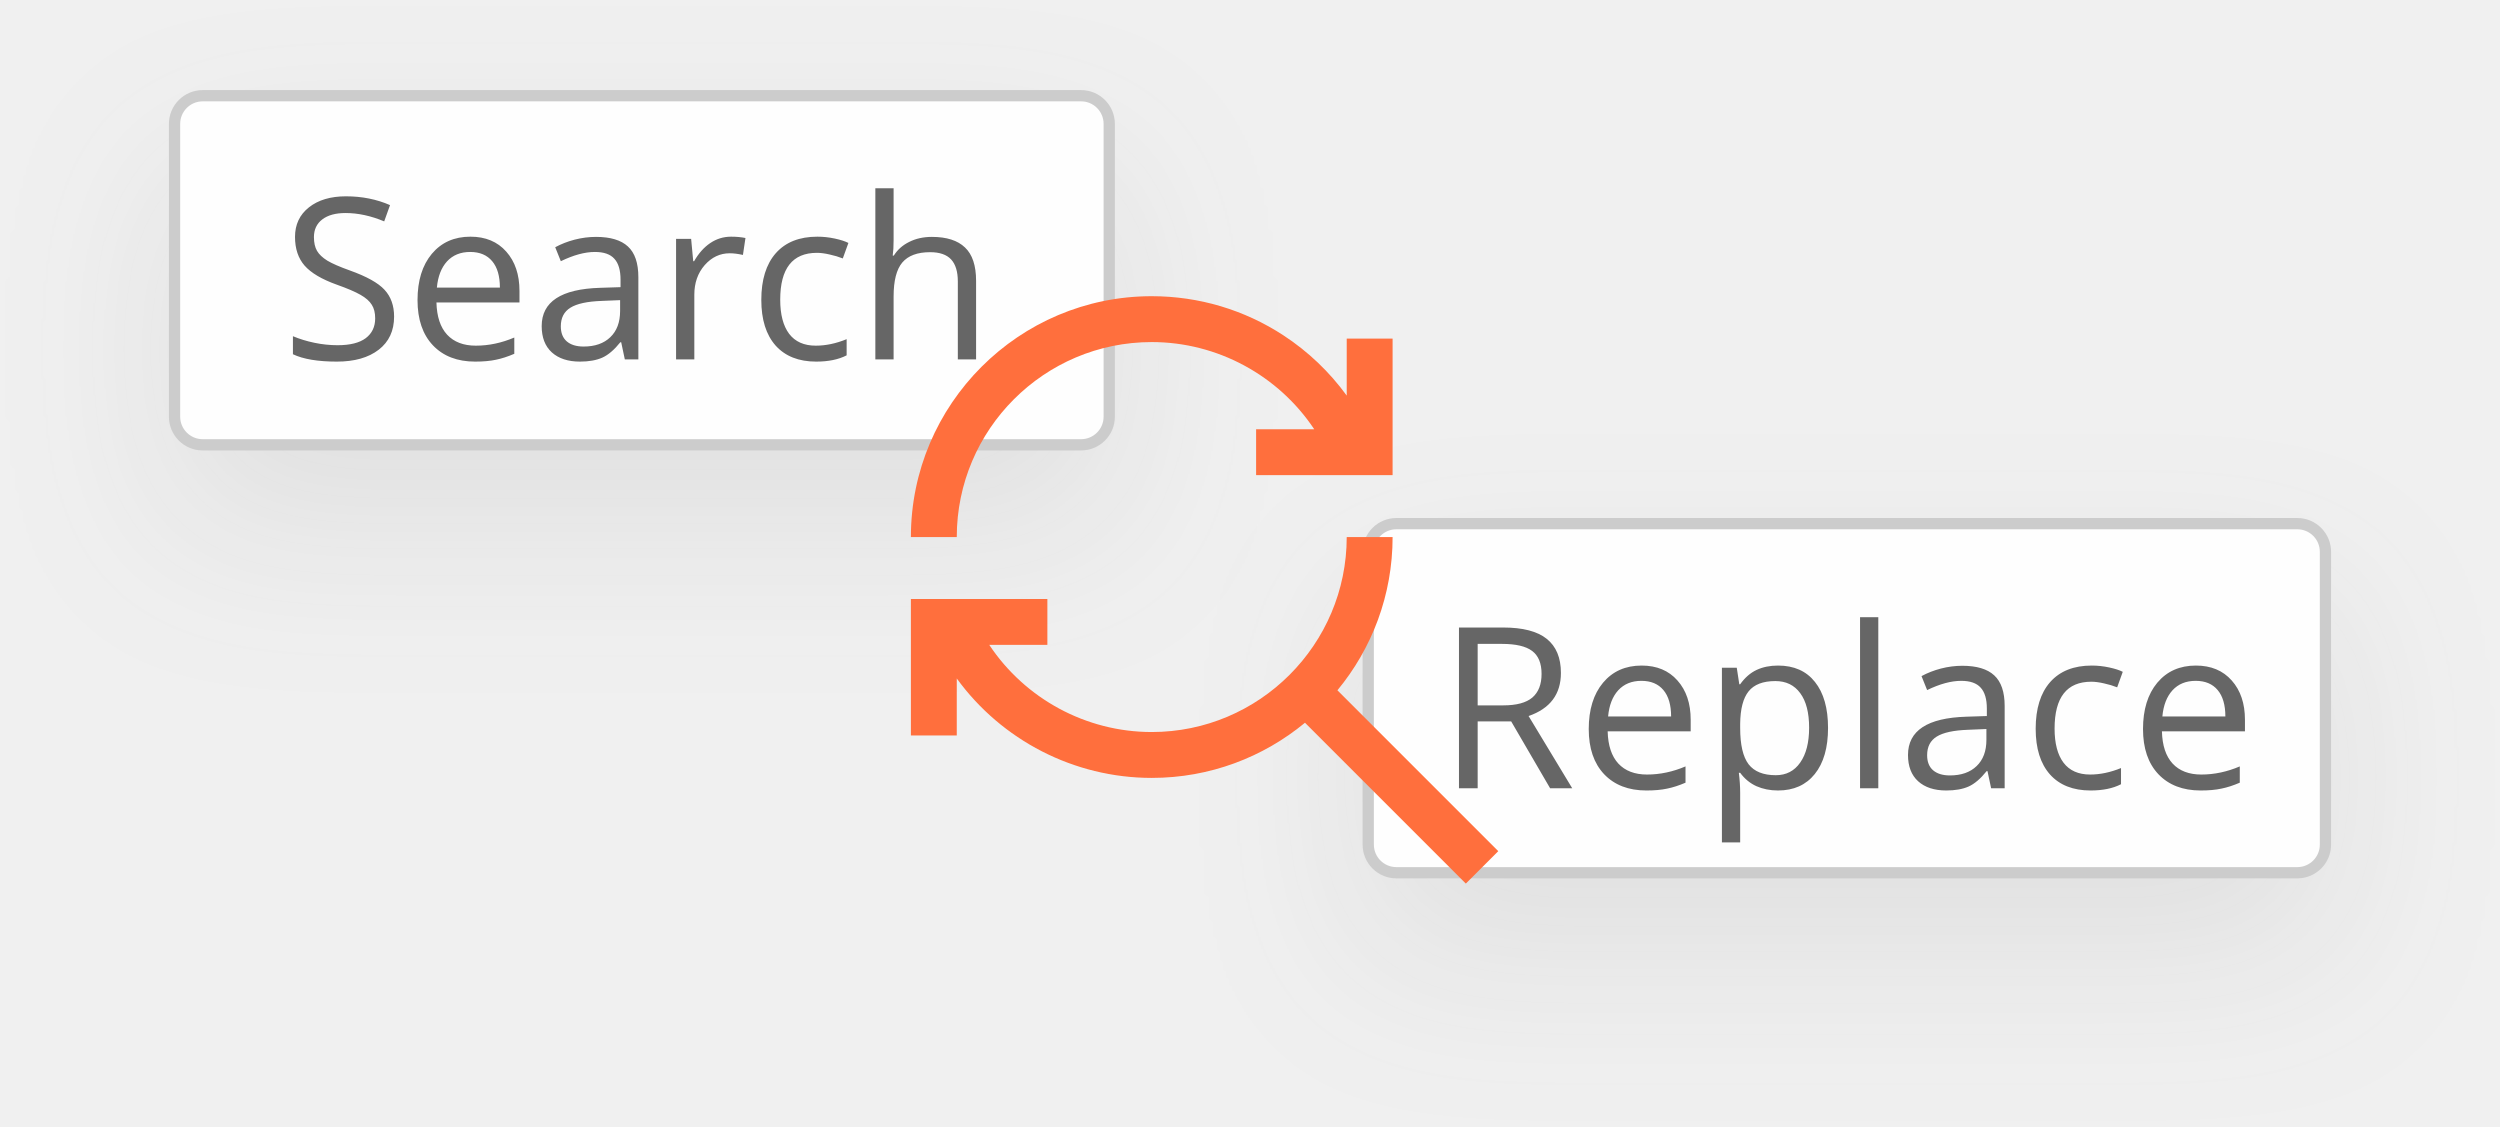
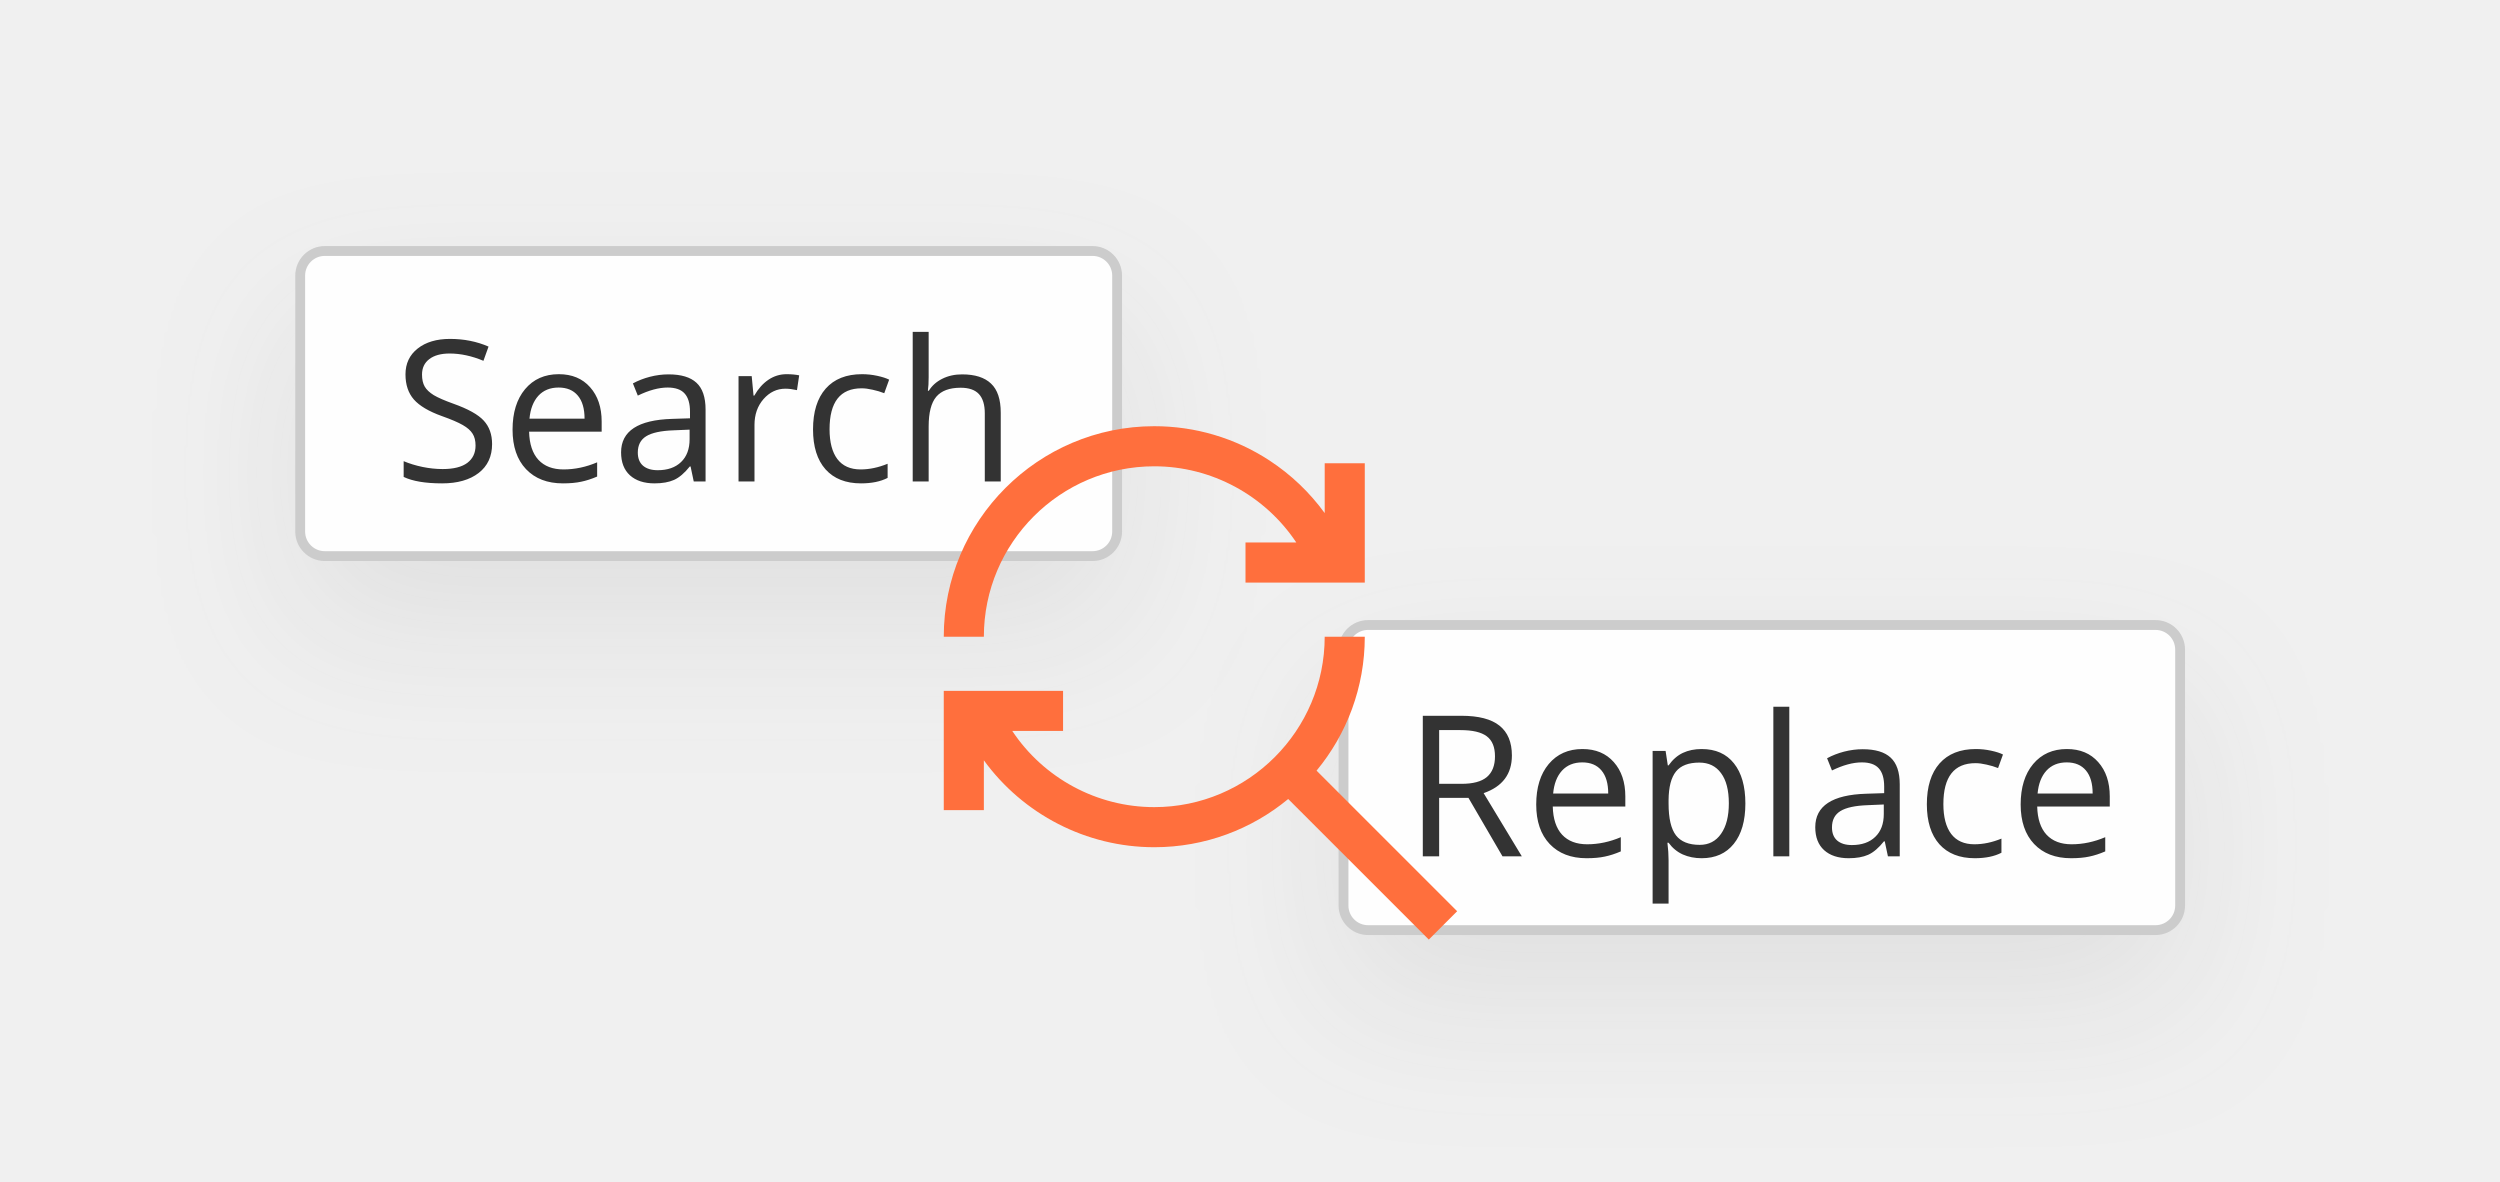
- <svg xmlns="http://www.w3.org/2000/svg" width="222" height="100" viewBox="0 0 222 100" fill="none">
-   <g filter="url(#filter0_d)">
-     <rect x="15.5" y="8.5" width="83" height="31" rx="2.5" fill="#FEFEFE" stroke="#CCCCCC" />
-     <path d="M34.996 28.116C34.996 29.373 34.54 30.353 33.629 31.056C32.718 31.759 31.48 32.111 29.918 32.111C28.225 32.111 26.923 31.892 26.012 31.456V29.855C26.598 30.102 27.236 30.297 27.926 30.441C28.616 30.584 29.3 30.655 29.977 30.655C31.083 30.655 31.917 30.447 32.477 30.03C33.036 29.607 33.316 29.021 33.316 28.273C33.316 27.778 33.216 27.374 33.014 27.062C32.818 26.743 32.486 26.45 32.018 26.183C31.555 25.916 30.849 25.613 29.898 25.275C28.57 24.799 27.62 24.236 27.047 23.585C26.48 22.934 26.197 22.085 26.197 21.036C26.197 19.936 26.611 19.061 27.438 18.409C28.264 17.758 29.358 17.433 30.719 17.433C32.138 17.433 33.443 17.693 34.635 18.214L34.117 19.659C32.939 19.165 31.793 18.917 30.68 18.917C29.801 18.917 29.114 19.106 28.619 19.484C28.124 19.861 27.877 20.385 27.877 21.056C27.877 21.551 27.968 21.958 28.151 22.277C28.333 22.589 28.639 22.879 29.068 23.146C29.505 23.406 30.169 23.696 31.061 24.015C32.558 24.549 33.587 25.122 34.147 25.734C34.713 26.346 34.996 27.14 34.996 28.116ZM42.193 32.111C40.611 32.111 39.361 31.629 38.443 30.665C37.532 29.702 37.076 28.364 37.076 26.652C37.076 24.926 37.499 23.556 38.346 22.54C39.199 21.525 40.341 21.017 41.773 21.017C43.115 21.017 44.176 21.46 44.957 22.345C45.738 23.224 46.129 24.386 46.129 25.831V26.857H38.756C38.788 28.113 39.104 29.067 39.703 29.718C40.309 30.369 41.158 30.695 42.252 30.695C43.404 30.695 44.544 30.454 45.67 29.972V31.417C45.097 31.665 44.553 31.84 44.039 31.945C43.531 32.055 42.916 32.111 42.193 32.111ZM41.754 22.374C40.895 22.374 40.208 22.654 39.693 23.214C39.186 23.774 38.886 24.549 38.795 25.538H44.391C44.391 24.516 44.163 23.735 43.707 23.195C43.251 22.648 42.6 22.374 41.754 22.374ZM55.484 31.915L55.162 30.392H55.084C54.55 31.062 54.016 31.518 53.483 31.759C52.955 31.993 52.294 32.111 51.5 32.111C50.439 32.111 49.605 31.837 49 31.29C48.401 30.743 48.102 29.965 48.102 28.956C48.102 26.795 49.83 25.662 53.287 25.558L55.104 25.499V24.835C55.104 23.995 54.921 23.377 54.557 22.98C54.199 22.576 53.623 22.374 52.828 22.374C51.936 22.374 50.927 22.648 49.801 23.195L49.303 21.954C49.83 21.668 50.406 21.443 51.031 21.28C51.663 21.118 52.294 21.036 52.926 21.036C54.202 21.036 55.146 21.32 55.758 21.886C56.376 22.452 56.686 23.361 56.686 24.611V31.915H55.484ZM51.822 30.773C52.831 30.773 53.623 30.496 54.195 29.943C54.775 29.389 55.065 28.614 55.065 27.618V26.652L53.443 26.72C52.154 26.765 51.223 26.967 50.651 27.325C50.084 27.677 49.801 28.227 49.801 28.976C49.801 29.562 49.977 30.008 50.328 30.314C50.686 30.62 51.184 30.773 51.822 30.773ZM64.918 21.017C65.393 21.017 65.82 21.056 66.197 21.134L65.973 22.638C65.53 22.54 65.139 22.491 64.801 22.491C63.935 22.491 63.193 22.843 62.574 23.546C61.962 24.249 61.656 25.125 61.656 26.173V31.915H60.035V21.212H61.373L61.559 23.195H61.637C62.034 22.498 62.512 21.961 63.072 21.583C63.632 21.206 64.248 21.017 64.918 21.017ZM72.477 32.111C70.927 32.111 69.726 31.635 68.873 30.685C68.027 29.728 67.604 28.377 67.604 26.632C67.604 24.842 68.033 23.458 68.893 22.482C69.758 21.505 70.989 21.017 72.584 21.017C73.098 21.017 73.613 21.072 74.127 21.183C74.641 21.294 75.045 21.424 75.338 21.573L74.84 22.95C74.482 22.807 74.091 22.69 73.668 22.599C73.245 22.501 72.871 22.452 72.545 22.452C70.371 22.452 69.283 23.839 69.283 26.613C69.283 27.928 69.547 28.937 70.074 29.64C70.608 30.343 71.396 30.695 72.438 30.695C73.329 30.695 74.244 30.503 75.182 30.118V31.554C74.466 31.925 73.564 32.111 72.477 32.111ZM85.055 31.915V24.991C85.055 24.119 84.856 23.468 84.459 23.038C84.062 22.609 83.44 22.394 82.594 22.394C81.468 22.394 80.644 22.7 80.123 23.312C79.609 23.924 79.352 24.926 79.352 26.32V31.915H77.731V16.72H79.352V21.32C79.352 21.873 79.326 22.332 79.273 22.697H79.371C79.69 22.182 80.143 21.779 80.729 21.486C81.321 21.186 81.995 21.036 82.75 21.036C84.059 21.036 85.038 21.349 85.689 21.974C86.347 22.592 86.676 23.579 86.676 24.933V31.915H85.055Z" fill="#666666" />
+ <svg xmlns="http://www.w3.org/2000/svg" width="254" height="120" viewBox="0 0 254 120" fill="none">
+   <g filter="url(#filter0_d_126_4131)">
+     <rect x="30.5" y="25.5" width="83" height="31" rx="2.5" fill="#FEFEFE" stroke="#CCCCCC" />
+     <path d="M49.996 45.116C49.996 46.373 49.54 47.353 48.629 48.056C47.718 48.759 46.48 49.111 44.918 49.111C43.225 49.111 41.923 48.892 41.012 48.456V46.855C41.598 47.102 42.236 47.297 42.926 47.441C43.616 47.584 44.3 47.656 44.977 47.656C46.083 47.656 46.917 47.447 47.477 47.031C48.036 46.607 48.316 46.021 48.316 45.273C48.316 44.778 48.216 44.374 48.014 44.062C47.818 43.743 47.486 43.45 47.018 43.183C46.555 42.916 45.849 42.613 44.898 42.275C43.57 41.799 42.62 41.236 42.047 40.585C41.48 39.934 41.197 39.084 41.197 38.036C41.197 36.936 41.611 36.06 42.438 35.409C43.264 34.758 44.358 34.433 45.719 34.433C47.138 34.433 48.443 34.693 49.635 35.214L49.117 36.659C47.939 36.165 46.793 35.917 45.68 35.917C44.801 35.917 44.114 36.106 43.619 36.484C43.124 36.861 42.877 37.385 42.877 38.056C42.877 38.551 42.968 38.958 43.151 39.277C43.333 39.589 43.639 39.879 44.068 40.146C44.505 40.406 45.169 40.696 46.061 41.015C47.558 41.549 48.587 42.122 49.147 42.734C49.713 43.346 49.996 44.14 49.996 45.116ZM57.193 49.111C55.611 49.111 54.361 48.629 53.443 47.665C52.532 46.702 52.076 45.364 52.076 43.652C52.076 41.926 52.499 40.556 53.346 39.54C54.199 38.525 55.341 38.017 56.773 38.017C58.115 38.017 59.176 38.459 59.957 39.345C60.738 40.224 61.129 41.386 61.129 42.831V43.857H53.756C53.788 45.113 54.104 46.067 54.703 46.718C55.309 47.369 56.158 47.694 57.252 47.694C58.404 47.694 59.544 47.454 60.67 46.972V48.417C60.097 48.665 59.553 48.84 59.039 48.944C58.531 49.055 57.916 49.111 57.193 49.111ZM56.754 39.374C55.895 39.374 55.208 39.654 54.693 40.214C54.186 40.774 53.886 41.549 53.795 42.538H59.391C59.391 41.516 59.163 40.735 58.707 40.194C58.251 39.648 57.6 39.374 56.754 39.374ZM70.484 48.915L70.162 47.392H70.084C69.55 48.062 69.016 48.518 68.483 48.759C67.955 48.993 67.294 49.111 66.5 49.111C65.439 49.111 64.606 48.837 64 48.29C63.401 47.743 63.102 46.965 63.102 45.956C63.102 43.795 64.83 42.662 68.287 42.558L70.104 42.499V41.835C70.104 40.995 69.921 40.377 69.557 39.98C69.199 39.576 68.623 39.374 67.828 39.374C66.936 39.374 65.927 39.648 64.801 40.194L64.303 38.954C64.83 38.668 65.406 38.443 66.031 38.281C66.663 38.118 67.294 38.036 67.926 38.036C69.202 38.036 70.146 38.319 70.758 38.886C71.376 39.452 71.686 40.361 71.686 41.611V48.915H70.484ZM66.822 47.773C67.832 47.773 68.623 47.496 69.195 46.943C69.775 46.389 70.064 45.614 70.064 44.618V43.652L68.443 43.72C67.154 43.766 66.223 43.967 65.65 44.325C65.084 44.677 64.801 45.227 64.801 45.976C64.801 46.562 64.977 47.008 65.328 47.314C65.686 47.62 66.184 47.773 66.822 47.773ZM79.918 38.017C80.393 38.017 80.82 38.056 81.197 38.134L80.973 39.638C80.53 39.54 80.139 39.491 79.801 39.491C78.935 39.491 78.193 39.843 77.574 40.546C76.962 41.249 76.656 42.125 76.656 43.173V48.915H75.035V38.212H76.373L76.559 40.194H76.637C77.034 39.498 77.512 38.961 78.072 38.583C78.632 38.206 79.248 38.017 79.918 38.017ZM87.477 49.111C85.927 49.111 84.726 48.635 83.873 47.685C83.027 46.728 82.604 45.377 82.604 43.632C82.604 41.842 83.033 40.458 83.893 39.482C84.758 38.505 85.989 38.017 87.584 38.017C88.098 38.017 88.613 38.072 89.127 38.183C89.641 38.294 90.045 38.424 90.338 38.573L89.84 39.95C89.482 39.807 89.091 39.69 88.668 39.599C88.245 39.501 87.871 39.452 87.545 39.452C85.371 39.452 84.283 40.839 84.283 43.612C84.283 44.928 84.547 45.937 85.074 46.64C85.608 47.343 86.396 47.694 87.438 47.694C88.329 47.694 89.244 47.502 90.182 47.118V48.554C89.466 48.925 88.564 49.111 87.477 49.111ZM100.055 48.915V41.991C100.055 41.119 99.856 40.468 99.459 40.038C99.062 39.609 98.44 39.394 97.594 39.394C96.468 39.394 95.644 39.7 95.123 40.312C94.609 40.924 94.352 41.926 94.352 43.319V48.915H92.731V33.72H94.352V38.319C94.352 38.873 94.326 39.332 94.273 39.697H94.371C94.69 39.182 95.143 38.779 95.729 38.486C96.321 38.186 96.995 38.036 97.75 38.036C99.059 38.036 100.038 38.349 100.69 38.974C101.347 39.592 101.676 40.579 101.676 41.933V48.915H100.055Z" fill="#333333" />
  </g>
-   <g filter="url(#filter1_d)">
-     <rect x="121.5" y="46.5" width="85" height="31" rx="2.5" fill="#FEFEFE" stroke="#CCCCCC" />
-     <path d="M131.217 64.063V70H129.557V55.723H133.473C135.224 55.723 136.516 56.058 137.35 56.729C138.189 57.399 138.609 58.408 138.609 59.756C138.609 61.644 137.652 62.92 135.738 63.584L139.615 70H137.652L134.195 64.063H131.217ZM131.217 62.637H133.492C134.664 62.637 135.523 62.406 136.07 61.944C136.617 61.475 136.891 60.775 136.891 59.844C136.891 58.9 136.611 58.219 136.051 57.803C135.497 57.386 134.605 57.178 133.375 57.178H131.217V62.637ZM146.197 70.195C144.615 70.195 143.365 69.714 142.447 68.75C141.536 67.787 141.08 66.449 141.08 64.737C141.08 63.011 141.503 61.641 142.35 60.625C143.202 59.609 144.345 59.102 145.777 59.102C147.118 59.102 148.18 59.544 148.961 60.43C149.742 61.309 150.133 62.471 150.133 63.916V64.942H142.76C142.792 66.198 143.108 67.152 143.707 67.803C144.312 68.454 145.162 68.779 146.256 68.779C147.408 68.779 148.548 68.538 149.674 68.057V69.502C149.101 69.749 148.557 69.925 148.043 70.029C147.535 70.14 146.92 70.195 146.197 70.195ZM145.758 60.459C144.898 60.459 144.212 60.739 143.697 61.299C143.189 61.859 142.89 62.634 142.799 63.623H148.395C148.395 62.601 148.167 61.82 147.711 61.279C147.255 60.733 146.604 60.459 145.758 60.459ZM157.887 70.195C157.19 70.195 156.552 70.069 155.973 69.815C155.4 69.554 154.918 69.157 154.527 68.623H154.41C154.488 69.248 154.527 69.841 154.527 70.4V74.805H152.906V59.297H154.225L154.449 60.762H154.527C154.944 60.176 155.429 59.753 155.982 59.492C156.536 59.232 157.171 59.102 157.887 59.102C159.306 59.102 160.4 59.587 161.168 60.557C161.943 61.527 162.33 62.888 162.33 64.639C162.33 66.397 161.936 67.764 161.148 68.74C160.367 69.71 159.28 70.195 157.887 70.195ZM157.652 60.479C156.559 60.479 155.768 60.781 155.279 61.387C154.791 61.992 154.54 62.956 154.527 64.278V64.639C154.527 66.143 154.778 67.22 155.279 67.871C155.781 68.516 156.585 68.838 157.691 68.838C158.616 68.838 159.339 68.464 159.859 67.715C160.387 66.966 160.65 65.934 160.65 64.619C160.65 63.285 160.387 62.263 159.859 61.553C159.339 60.837 158.603 60.479 157.652 60.479ZM166.793 70H165.172V54.805H166.793V70ZM176.812 70L176.49 68.477H176.412C175.878 69.147 175.344 69.603 174.811 69.844C174.283 70.078 173.622 70.195 172.828 70.195C171.767 70.195 170.934 69.922 170.328 69.375C169.729 68.828 169.43 68.05 169.43 67.041C169.43 64.88 171.158 63.747 174.615 63.643L176.432 63.584V62.92C176.432 62.08 176.249 61.462 175.885 61.065C175.527 60.661 174.951 60.459 174.156 60.459C173.264 60.459 172.255 60.733 171.129 61.279L170.631 60.039C171.158 59.753 171.734 59.528 172.359 59.365C172.991 59.203 173.622 59.121 174.254 59.121C175.53 59.121 176.474 59.404 177.086 59.971C177.704 60.537 178.014 61.445 178.014 62.695V70H176.812ZM173.15 68.858C174.16 68.858 174.951 68.581 175.523 68.028C176.103 67.474 176.393 66.699 176.393 65.703V64.737L174.771 64.805C173.482 64.85 172.551 65.052 171.979 65.41C171.412 65.762 171.129 66.312 171.129 67.061C171.129 67.647 171.305 68.093 171.656 68.399C172.014 68.704 172.512 68.858 173.15 68.858ZM185.641 70.195C184.091 70.195 182.89 69.72 182.037 68.77C181.191 67.813 180.768 66.462 180.768 64.717C180.768 62.927 181.197 61.543 182.057 60.566C182.923 59.59 184.153 59.102 185.748 59.102C186.262 59.102 186.777 59.157 187.291 59.268C187.805 59.378 188.209 59.509 188.502 59.658L188.004 61.035C187.646 60.892 187.255 60.775 186.832 60.684C186.409 60.586 186.035 60.537 185.709 60.537C183.535 60.537 182.447 61.924 182.447 64.697C182.447 66.013 182.711 67.022 183.238 67.725C183.772 68.428 184.56 68.779 185.602 68.779C186.493 68.779 187.408 68.587 188.346 68.203V69.639C187.63 70.01 186.728 70.195 185.641 70.195ZM195.416 70.195C193.834 70.195 192.584 69.714 191.666 68.75C190.755 67.787 190.299 66.449 190.299 64.737C190.299 63.011 190.722 61.641 191.568 60.625C192.421 59.609 193.564 59.102 194.996 59.102C196.337 59.102 197.398 59.544 198.18 60.43C198.961 61.309 199.352 62.471 199.352 63.916V64.942H191.979C192.011 66.198 192.327 67.152 192.926 67.803C193.531 68.454 194.381 68.779 195.475 68.779C196.627 68.779 197.766 68.538 198.893 68.057V69.502C198.32 69.749 197.776 69.925 197.262 70.029C196.754 70.14 196.139 70.195 195.416 70.195ZM194.977 60.459C194.117 60.459 193.43 60.739 192.916 61.299C192.408 61.859 192.109 62.634 192.018 63.623H197.613C197.613 62.601 197.385 61.82 196.93 61.279C196.474 60.733 195.823 60.459 194.977 60.459Z" fill="#666666" />
+   <g filter="url(#filter1_d_126_4131)">
+     <rect x="136.5" y="63.5" width="85" height="31" rx="2.5" fill="#FEFEFE" stroke="#CCCCCC" />
+     <path d="M146.217 81.063V87H144.557V72.723H148.473C150.224 72.723 151.516 73.058 152.35 73.729C153.189 74.399 153.609 75.408 153.609 76.756C153.609 78.644 152.652 79.92 150.738 80.584L154.615 87H152.652L149.195 81.063H146.217ZM146.217 79.637H148.492C149.664 79.637 150.523 79.406 151.07 78.943C151.617 78.475 151.891 77.775 151.891 76.844C151.891 75.9 151.611 75.219 151.051 74.803C150.497 74.386 149.605 74.178 148.375 74.178H146.217V79.637ZM161.197 87.195C159.615 87.195 158.365 86.714 157.447 85.75C156.536 84.787 156.08 83.449 156.08 81.736C156.08 80.011 156.503 78.641 157.35 77.625C158.202 76.609 159.345 76.102 160.777 76.102C162.118 76.102 163.18 76.544 163.961 77.43C164.742 78.309 165.133 79.471 165.133 80.916V81.942H157.76C157.792 83.198 158.108 84.152 158.707 84.803C159.312 85.454 160.162 85.779 161.256 85.779C162.408 85.779 163.548 85.538 164.674 85.057V86.502C164.101 86.749 163.557 86.925 163.043 87.029C162.535 87.14 161.92 87.195 161.197 87.195ZM160.758 77.459C159.898 77.459 159.212 77.739 158.697 78.299C158.189 78.859 157.89 79.633 157.799 80.623H163.395C163.395 79.601 163.167 78.82 162.711 78.279C162.255 77.733 161.604 77.459 160.758 77.459ZM172.887 87.195C172.19 87.195 171.552 87.068 170.973 86.814C170.4 86.554 169.918 86.157 169.527 85.623H169.41C169.488 86.248 169.527 86.841 169.527 87.4V91.805H167.906V76.297H169.225L169.449 77.762H169.527C169.944 77.176 170.429 76.753 170.982 76.492C171.536 76.232 172.171 76.102 172.887 76.102C174.306 76.102 175.4 76.587 176.168 77.557C176.943 78.527 177.33 79.887 177.33 81.639C177.33 83.397 176.936 84.764 176.148 85.74C175.367 86.71 174.28 87.195 172.887 87.195ZM172.652 77.479C171.559 77.479 170.768 77.781 170.279 78.387C169.791 78.992 169.54 79.956 169.527 81.277V81.639C169.527 83.143 169.778 84.22 170.279 84.871C170.781 85.516 171.585 85.838 172.691 85.838C173.616 85.838 174.339 85.464 174.859 84.715C175.387 83.966 175.65 82.934 175.65 81.619C175.65 80.285 175.387 79.262 174.859 78.553C174.339 77.837 173.603 77.479 172.652 77.479ZM181.793 87H180.172V71.805H181.793V87ZM191.812 87L191.49 85.477H191.412C190.878 86.147 190.344 86.603 189.811 86.844C189.283 87.078 188.622 87.195 187.828 87.195C186.767 87.195 185.934 86.922 185.328 86.375C184.729 85.828 184.43 85.05 184.43 84.041C184.43 81.88 186.158 80.747 189.615 80.643L191.432 80.584V79.92C191.432 79.08 191.249 78.462 190.885 78.064C190.527 77.661 189.951 77.459 189.156 77.459C188.264 77.459 187.255 77.733 186.129 78.279L185.631 77.039C186.158 76.753 186.734 76.528 187.359 76.365C187.991 76.203 188.622 76.121 189.254 76.121C190.53 76.121 191.474 76.404 192.086 76.971C192.704 77.537 193.014 78.445 193.014 79.695V87H191.812ZM188.15 85.858C189.16 85.858 189.951 85.581 190.523 85.027C191.103 84.474 191.393 83.699 191.393 82.703V81.736L189.771 81.805C188.482 81.85 187.551 82.052 186.979 82.41C186.412 82.762 186.129 83.312 186.129 84.061C186.129 84.647 186.305 85.093 186.656 85.398C187.014 85.704 187.512 85.858 188.15 85.858ZM200.641 87.195C199.091 87.195 197.89 86.72 197.037 85.77C196.191 84.813 195.768 83.462 195.768 81.717C195.768 79.927 196.197 78.543 197.057 77.567C197.923 76.59 199.153 76.102 200.748 76.102C201.262 76.102 201.777 76.157 202.291 76.268C202.805 76.378 203.209 76.508 203.502 76.658L203.004 78.035C202.646 77.892 202.255 77.775 201.832 77.684C201.409 77.586 201.035 77.537 200.709 77.537C198.535 77.537 197.447 78.924 197.447 81.697C197.447 83.012 197.711 84.022 198.238 84.725C198.772 85.428 199.56 85.779 200.602 85.779C201.493 85.779 202.408 85.587 203.346 85.203V86.639C202.63 87.01 201.728 87.195 200.641 87.195ZM210.416 87.195C208.834 87.195 207.584 86.714 206.666 85.75C205.755 84.787 205.299 83.449 205.299 81.736C205.299 80.011 205.722 78.641 206.568 77.625C207.421 76.609 208.564 76.102 209.996 76.102C211.337 76.102 212.398 76.544 213.18 77.43C213.961 78.309 214.352 79.471 214.352 80.916V81.942H206.979C207.011 83.198 207.327 84.152 207.926 84.803C208.531 85.454 209.381 85.779 210.475 85.779C211.627 85.779 212.766 85.538 213.893 85.057V86.502C213.32 86.749 212.776 86.925 212.262 87.029C211.754 87.14 211.139 87.195 210.416 87.195ZM209.977 77.459C209.117 77.459 208.43 77.739 207.916 78.299C207.408 78.859 207.109 79.633 207.018 80.623H212.613C212.613 79.601 212.385 78.82 211.93 78.279C211.474 77.733 210.823 77.459 209.977 77.459Z" fill="#333333" />
  </g>
-   <g clip-path="url(#clip0)">
-     <path d="M111.543 42.19H123.663V30.07H119.589V35.129C118.067 33.034 116.172 31.222 113.979 29.786C110.499 27.507 106.451 26.302 102.275 26.302C90.481 26.302 80.887 35.897 80.887 47.69H84.961C84.961 38.143 92.728 30.376 102.275 30.376C108.114 30.376 113.525 33.343 116.703 38.116H111.543V42.19ZM93.007 57.264H87.845C91.021 62.039 96.426 65.004 102.275 65.004C111.822 65.004 119.589 57.237 119.589 47.69H123.663C123.663 52.855 121.822 57.598 118.763 61.298L133.047 75.582L130.166 78.462L115.883 64.179C112.182 67.238 107.44 69.078 102.275 69.078C95.353 69.078 88.936 65.717 84.961 60.248V65.31H80.887V53.19H93.007V57.264Z" fill="#FF6F3D" />
+   <g clip-path="url(#clip0_126_4131)">
+     <path d="M126.543 59.19H138.662V47.07H134.589V52.129C133.067 50.034 131.171 48.222 128.979 46.786C125.499 44.507 121.451 43.302 117.274 43.302C105.481 43.302 95.886 52.897 95.886 64.69H99.96C99.96 55.143 107.728 47.376 117.274 47.376C123.114 47.376 128.525 50.343 131.703 55.116H126.543V59.19ZM108.007 74.263H102.845C106.021 79.039 111.426 82.004 117.274 82.004C126.821 82.004 134.589 74.237 134.589 64.69H138.662C138.662 69.855 136.822 74.598 133.763 78.298L148.047 92.582L145.166 95.462L130.882 81.179C127.182 84.238 122.439 86.078 117.274 86.078C110.353 86.078 103.936 82.717 99.96 77.248V82.31H95.886V70.19H108.007V74.263Z" fill="#FF6F3D" />
  </g>
  <defs>
-     <filter id="filter0_d" x="0" y="0" width="114" height="62" filterUnits="userSpaceOnUse" color-interpolation-filters="sRGB">
+     <filter id="filter0_d_126_4131" x="15" y="17" width="114" height="62" filterUnits="userSpaceOnUse" color-interpolation-filters="sRGB">
      <feFlood flood-opacity="0" result="BackgroundImageFix" />
-       <feColorMatrix in="SourceAlpha" type="matrix" values="0 0 0 0 0 0 0 0 0 0 0 0 0 0 0 0 0 0 127 0" />
+       <feColorMatrix in="SourceAlpha" type="matrix" values="0 0 0 0 0 0 0 0 0 0 0 0 0 0 0 0 0 0 127 0" result="hardAlpha" />
      <feOffset dy="7" />
      <feGaussianBlur stdDeviation="7.5" />
      <feColorMatrix type="matrix" values="0 0 0 0 0.333 0 0 0 0 0.333 0 0 0 0 0.333 0 0 0 0.1 0" />
-       <feBlend mode="normal" in2="BackgroundImageFix" result="effect1_dropShadow" />
-       <feBlend mode="normal" in="SourceGraphic" in2="effect1_dropShadow" result="shape" />
+       <feBlend mode="normal" in2="BackgroundImageFix" result="effect1_dropShadow_126_4131" />
+       <feBlend mode="normal" in="SourceGraphic" in2="effect1_dropShadow_126_4131" result="shape" />
    </filter>
-     <filter id="filter1_d" x="106" y="38" width="116" height="62" filterUnits="userSpaceOnUse" color-interpolation-filters="sRGB">
+     <filter id="filter1_d_126_4131" x="121" y="55" width="116" height="62" filterUnits="userSpaceOnUse" color-interpolation-filters="sRGB">
      <feFlood flood-opacity="0" result="BackgroundImageFix" />
-       <feColorMatrix in="SourceAlpha" type="matrix" values="0 0 0 0 0 0 0 0 0 0 0 0 0 0 0 0 0 0 127 0" />
+       <feColorMatrix in="SourceAlpha" type="matrix" values="0 0 0 0 0 0 0 0 0 0 0 0 0 0 0 0 0 0 127 0" result="hardAlpha" />
      <feOffset dy="7" />
      <feGaussianBlur stdDeviation="7.5" />
      <feColorMatrix type="matrix" values="0 0 0 0 0.333 0 0 0 0 0.333 0 0 0 0 0.333 0 0 0 0.1 0" />
-       <feBlend mode="normal" in2="BackgroundImageFix" result="effect1_dropShadow" />
-       <feBlend mode="normal" in="SourceGraphic" in2="effect1_dropShadow" result="shape" />
+       <feBlend mode="normal" in2="BackgroundImageFix" result="effect1_dropShadow_126_4131" />
+       <feBlend mode="normal" in="SourceGraphic" in2="effect1_dropShadow_126_4131" result="shape" />
    </filter>
-     <clipPath id="clip0">
-       <rect width="52.16" height="52.16" fill="white" transform="matrix(-1 0 0 1 133.047 26.302)" />
+     <clipPath id="clip0_126_4131">
+       <rect width="52.16" height="52.16" fill="white" transform="matrix(-1 0 0 1 148.047 43.3019)" />
    </clipPath>
  </defs>
</svg>
